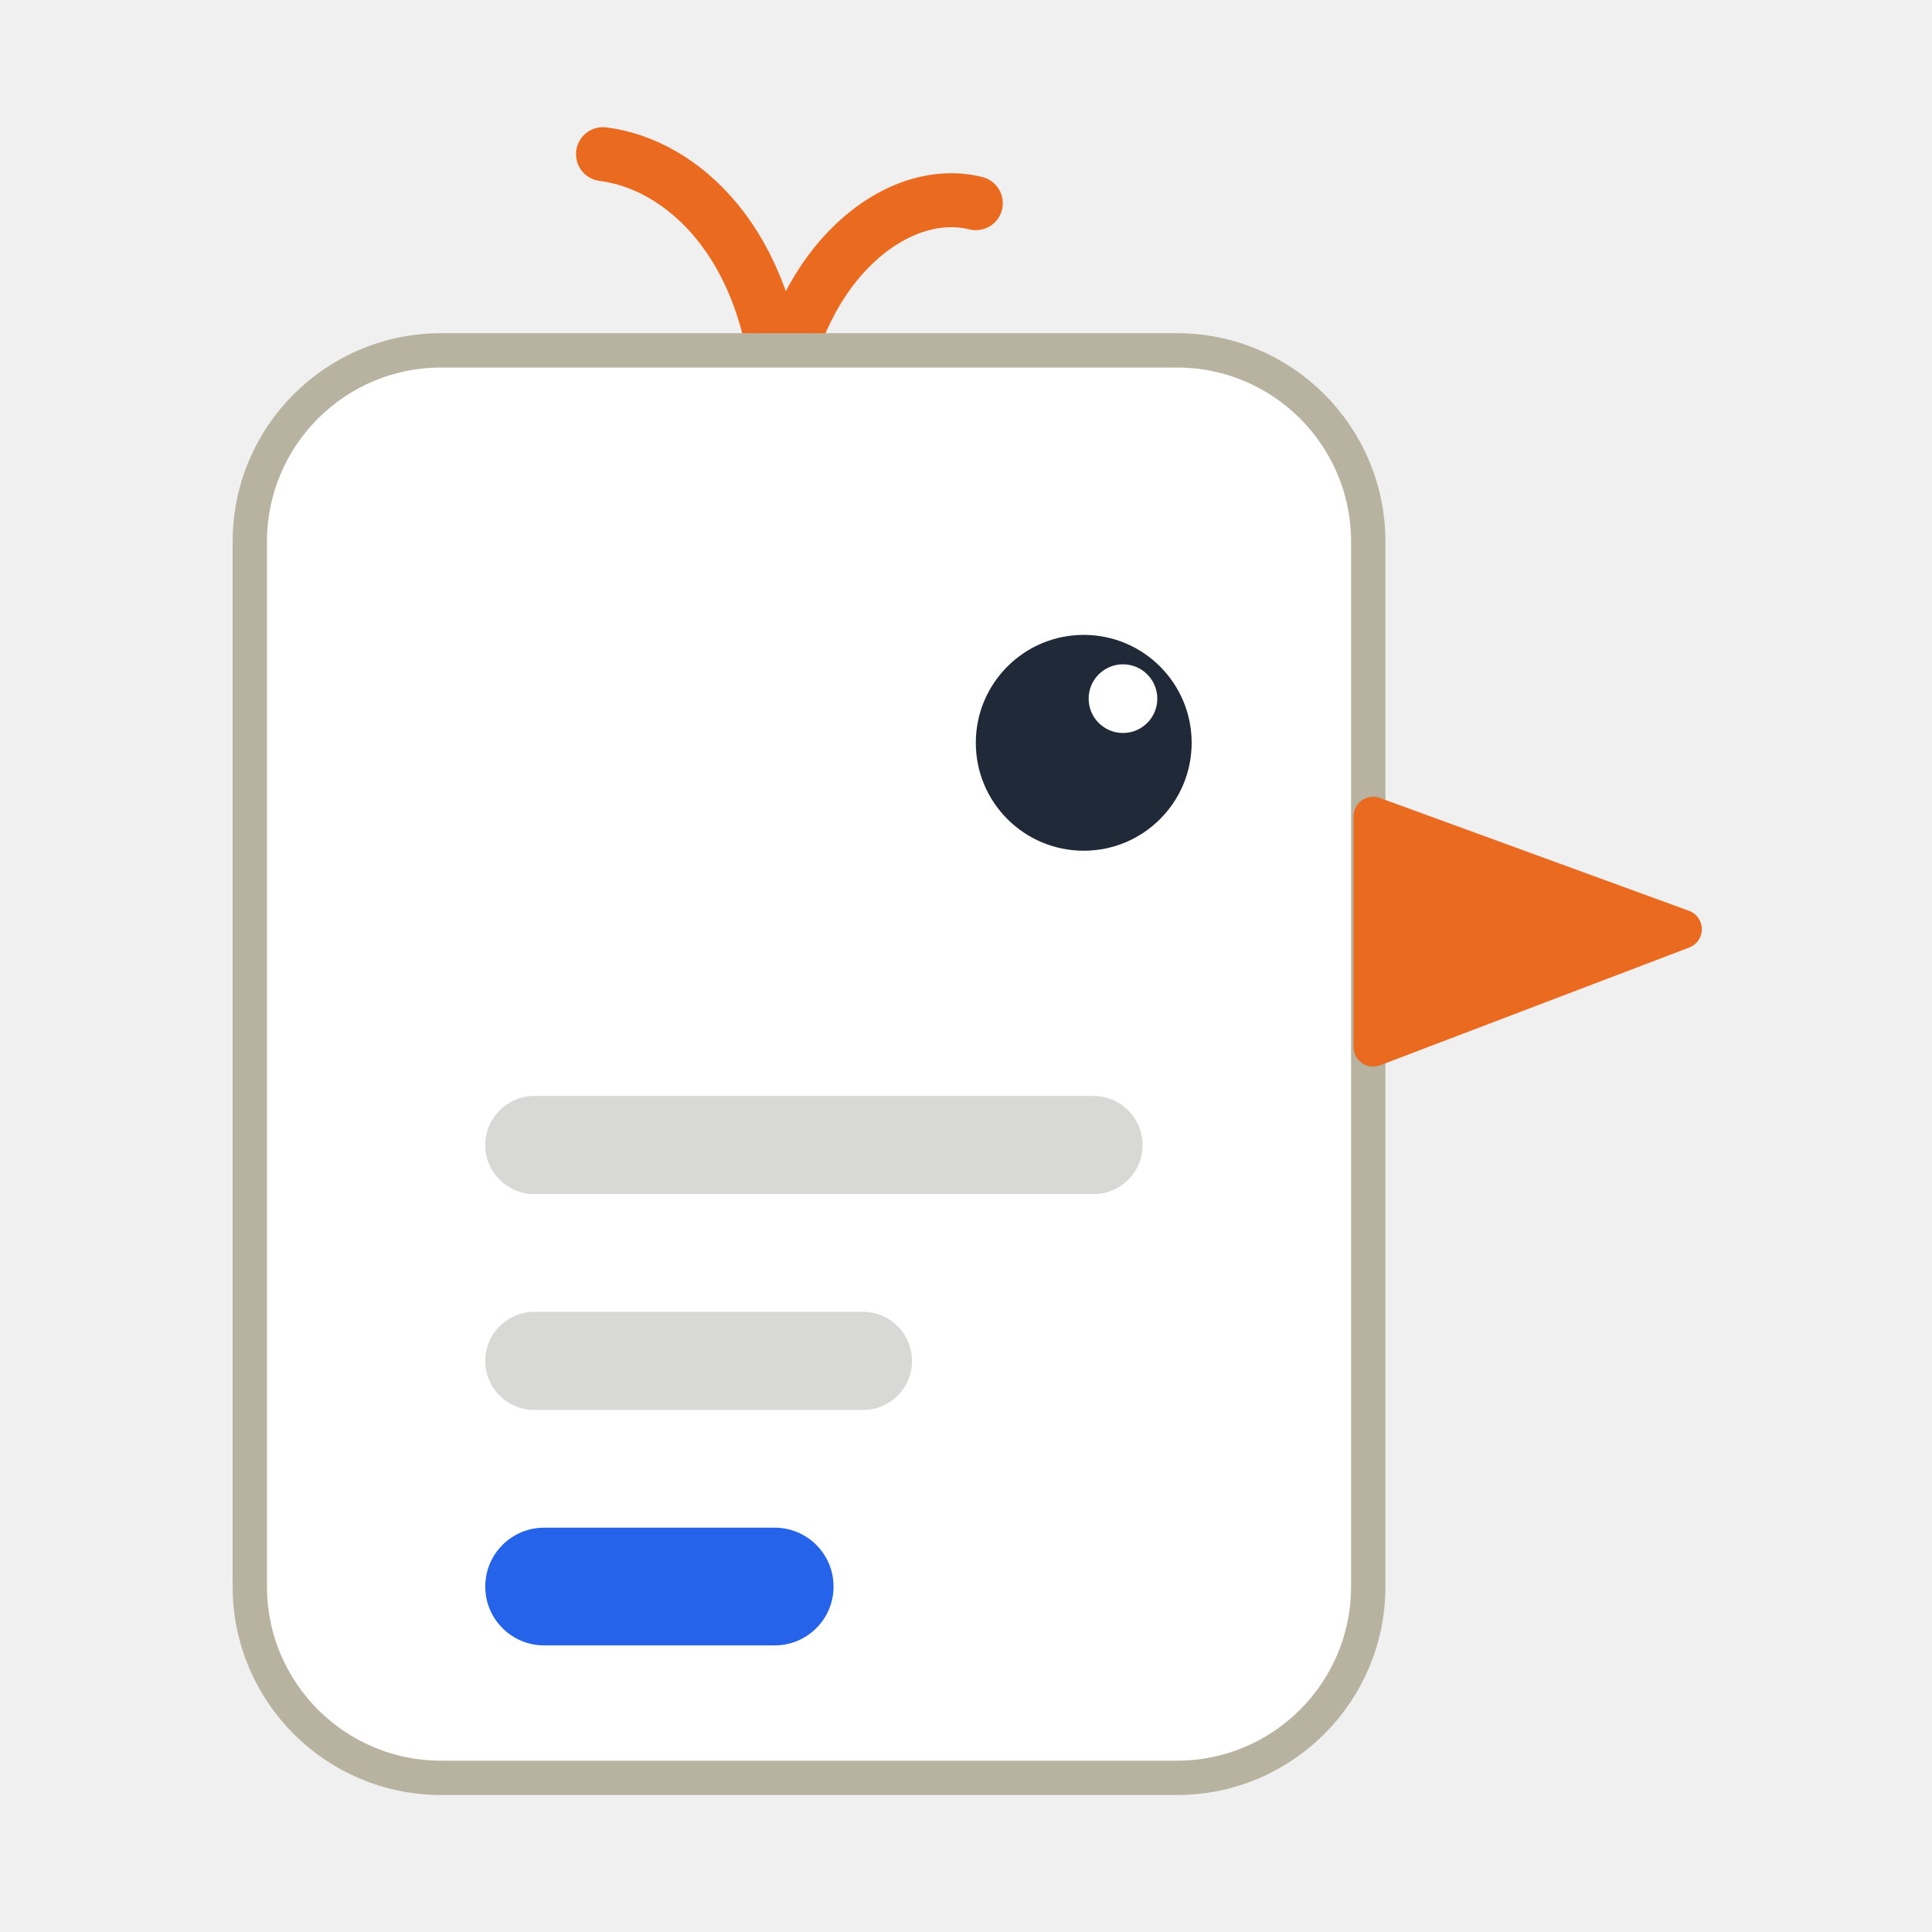
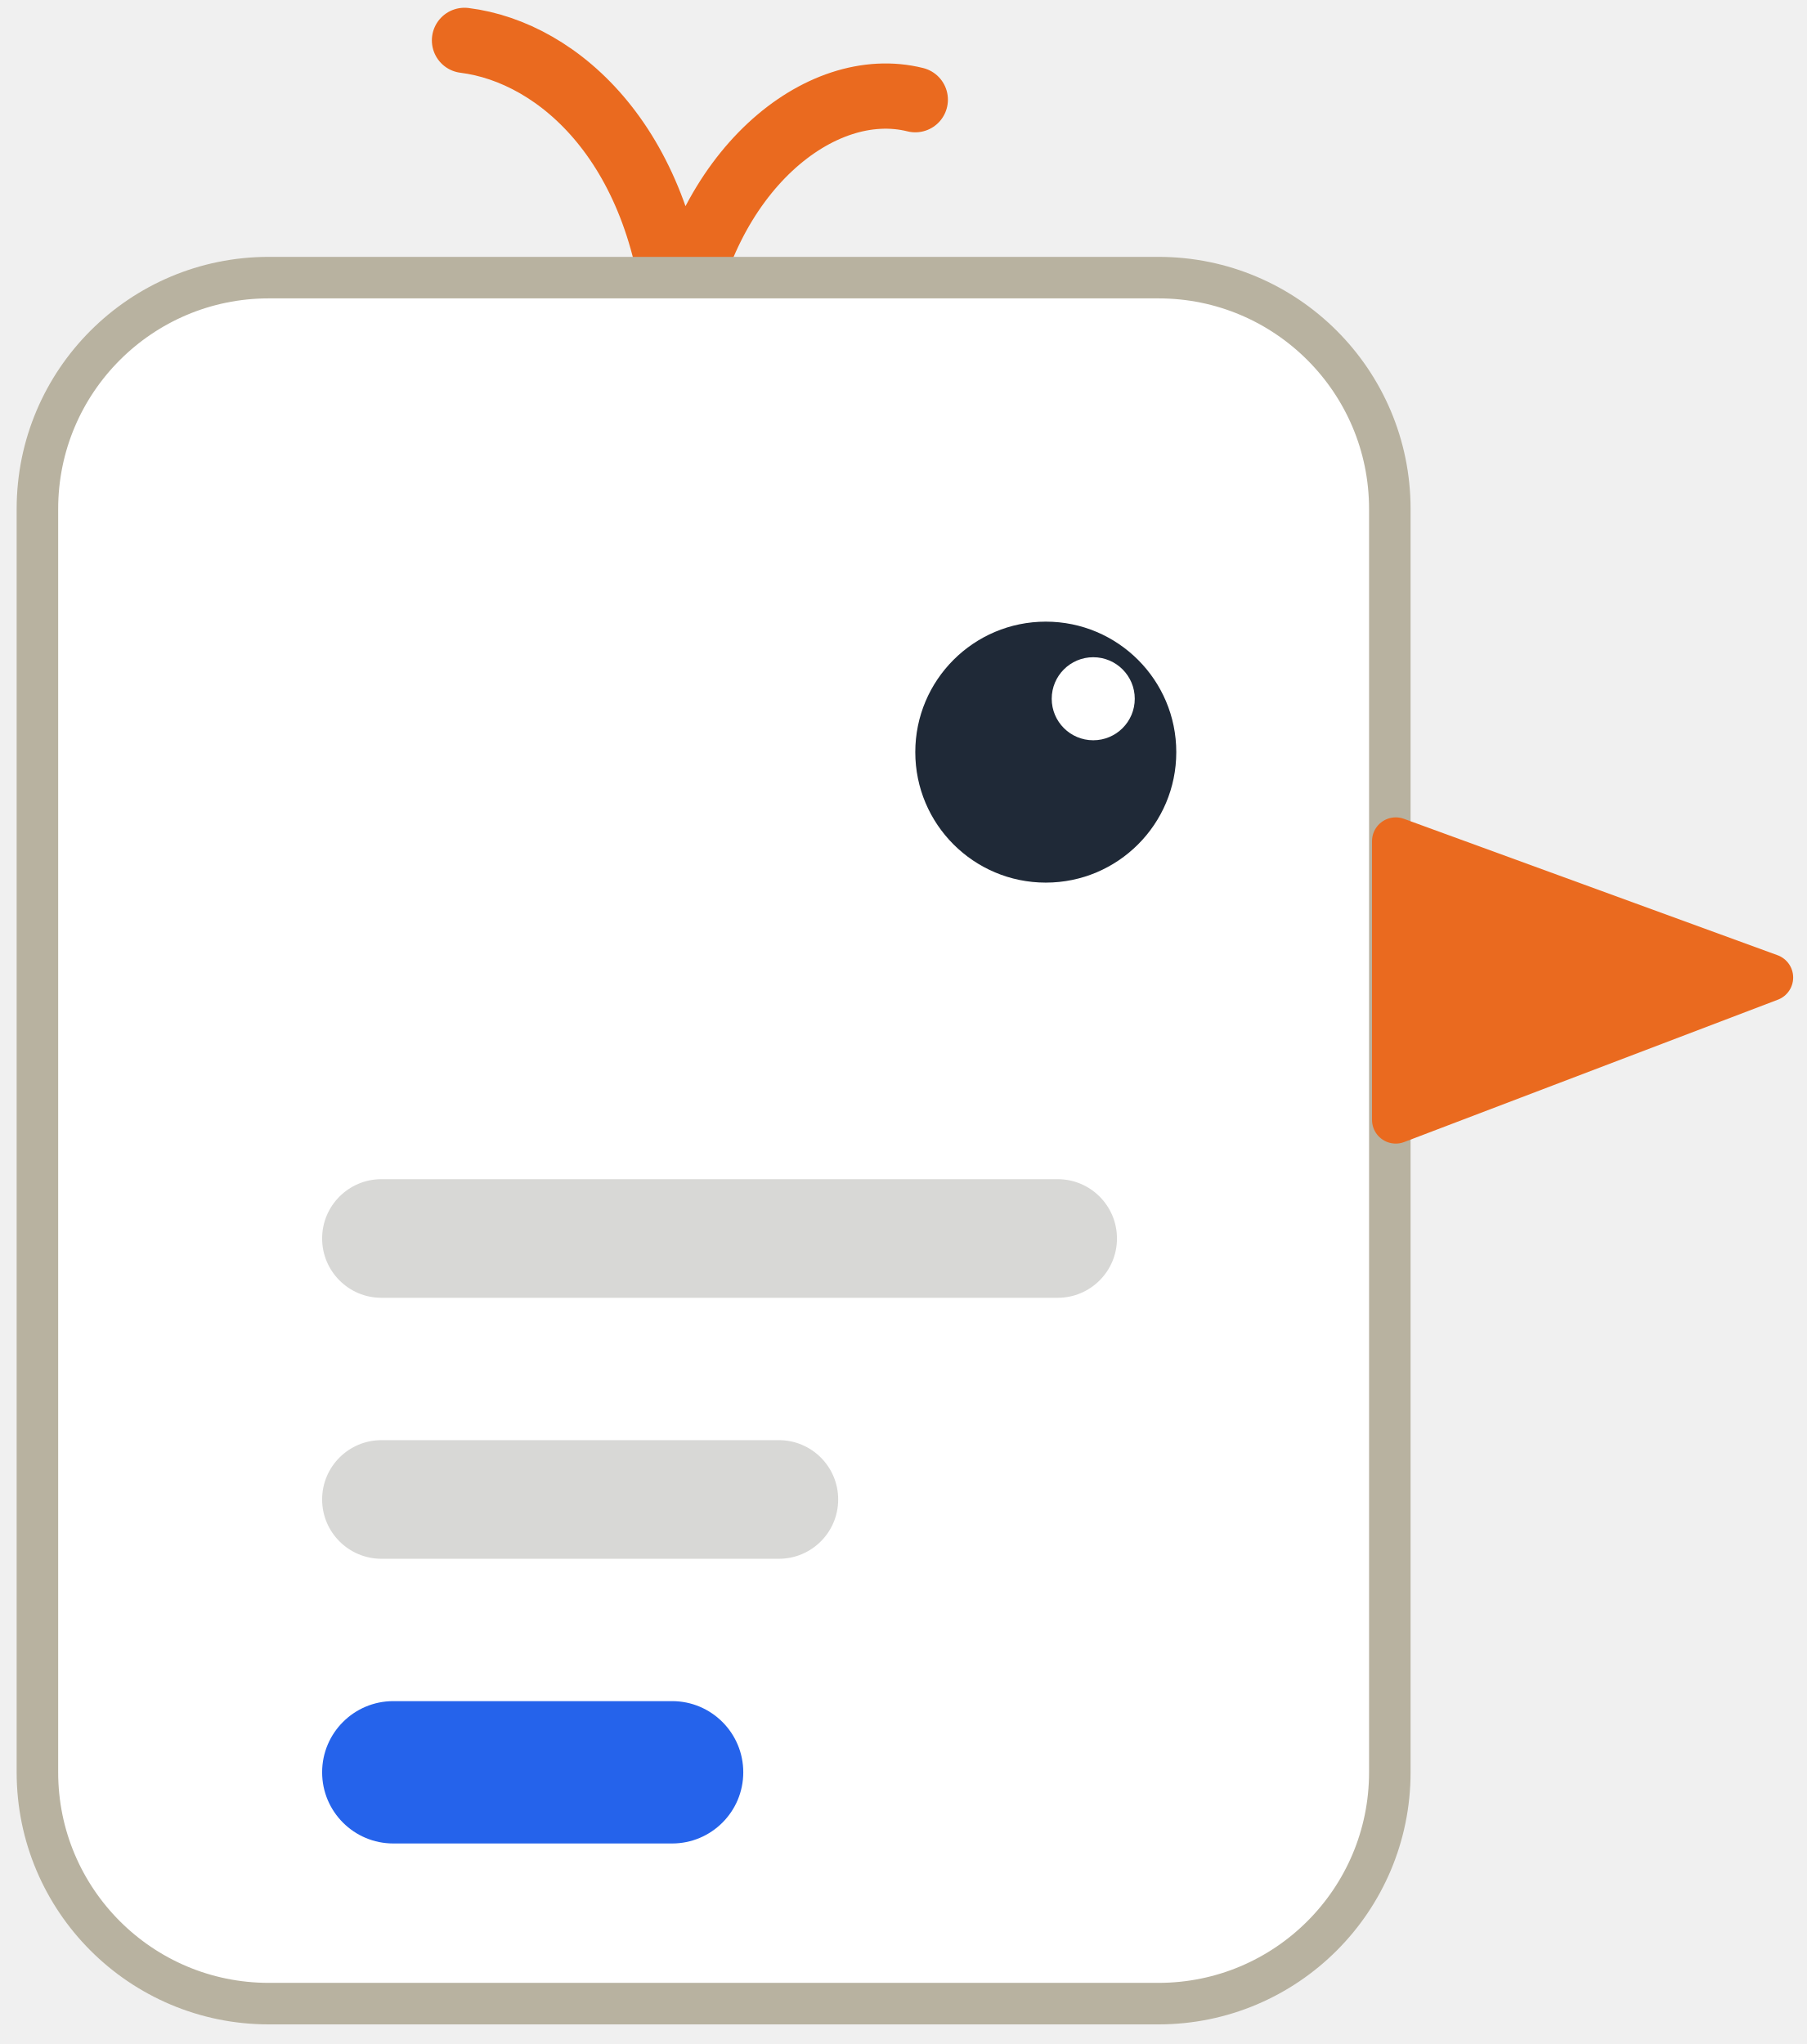
- <svg xmlns="http://www.w3.org/2000/svg" viewBox="0 0 512 512" width="512" height="512">
+ <svg xmlns="http://www.w3.org/2000/svg" viewBox="58 32 396 448" width="396" height="448">
  <g transform="translate(256,256) scale(1.3) translate(-252,-249.5) translate(0,14)">
    <path d="M214 120 C212 88 194 72 178 70 M214 120 C218 92 238 76 254 80" fill="none" stroke="#EA6A1F" stroke-width="11" stroke-linecap="round" />
    <rect x="106" y="110" width="228" height="291" rx="39" fill="#FFFFFF" stroke="#B8B2A0" stroke-width="7" />
    <path d="M335 205 L398 228 L335 252 Z" fill="#EA6A1F" stroke="#EA6A1F" stroke-width="8" stroke-linejoin="round" />
    <circle cx="276" cy="190" r="22" fill="#1F2937" />
    <circle cx="284" cy="181" r="7" fill="#FFFFFF" />
    <rect x="154" y="262" width="134" height="20" rx="10" fill="#D8D8D6" />
    <rect x="154" y="306" width="87" height="20" rx="10" fill="#D8D8D6" />
    <rect x="154" y="350" width="71" height="24" rx="12" fill="#2563EB" />
  </g>
</svg>
